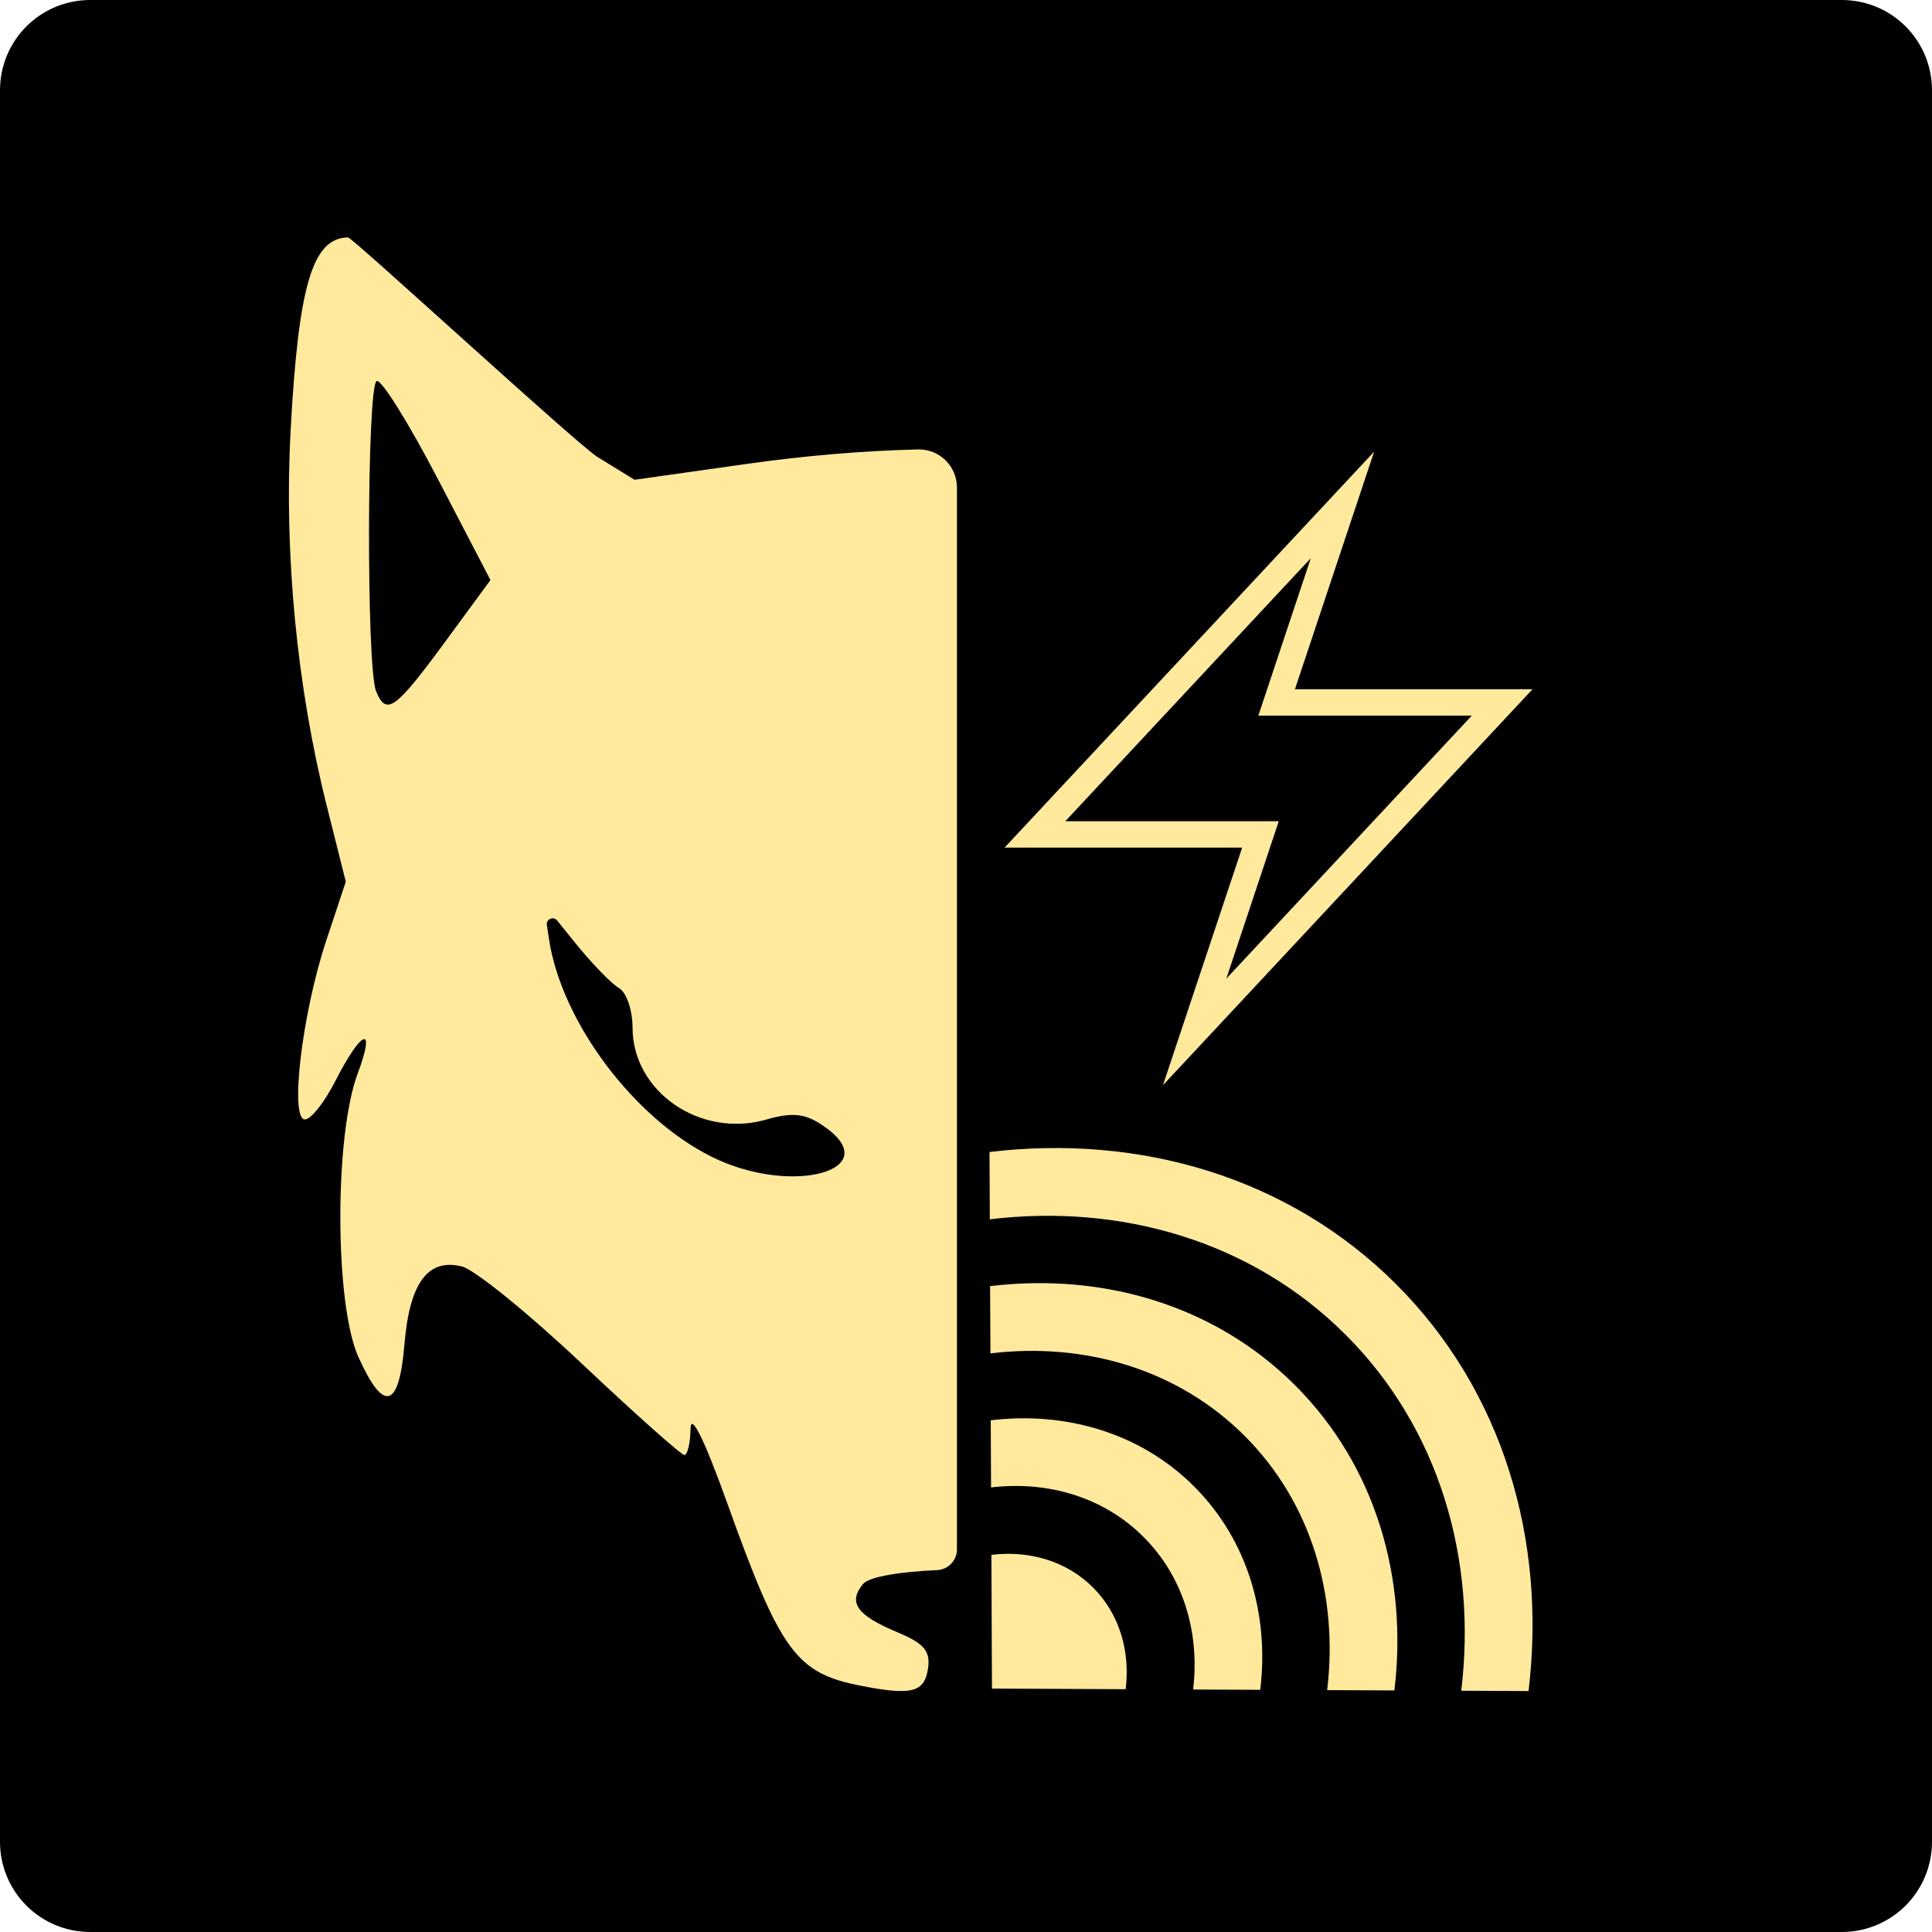
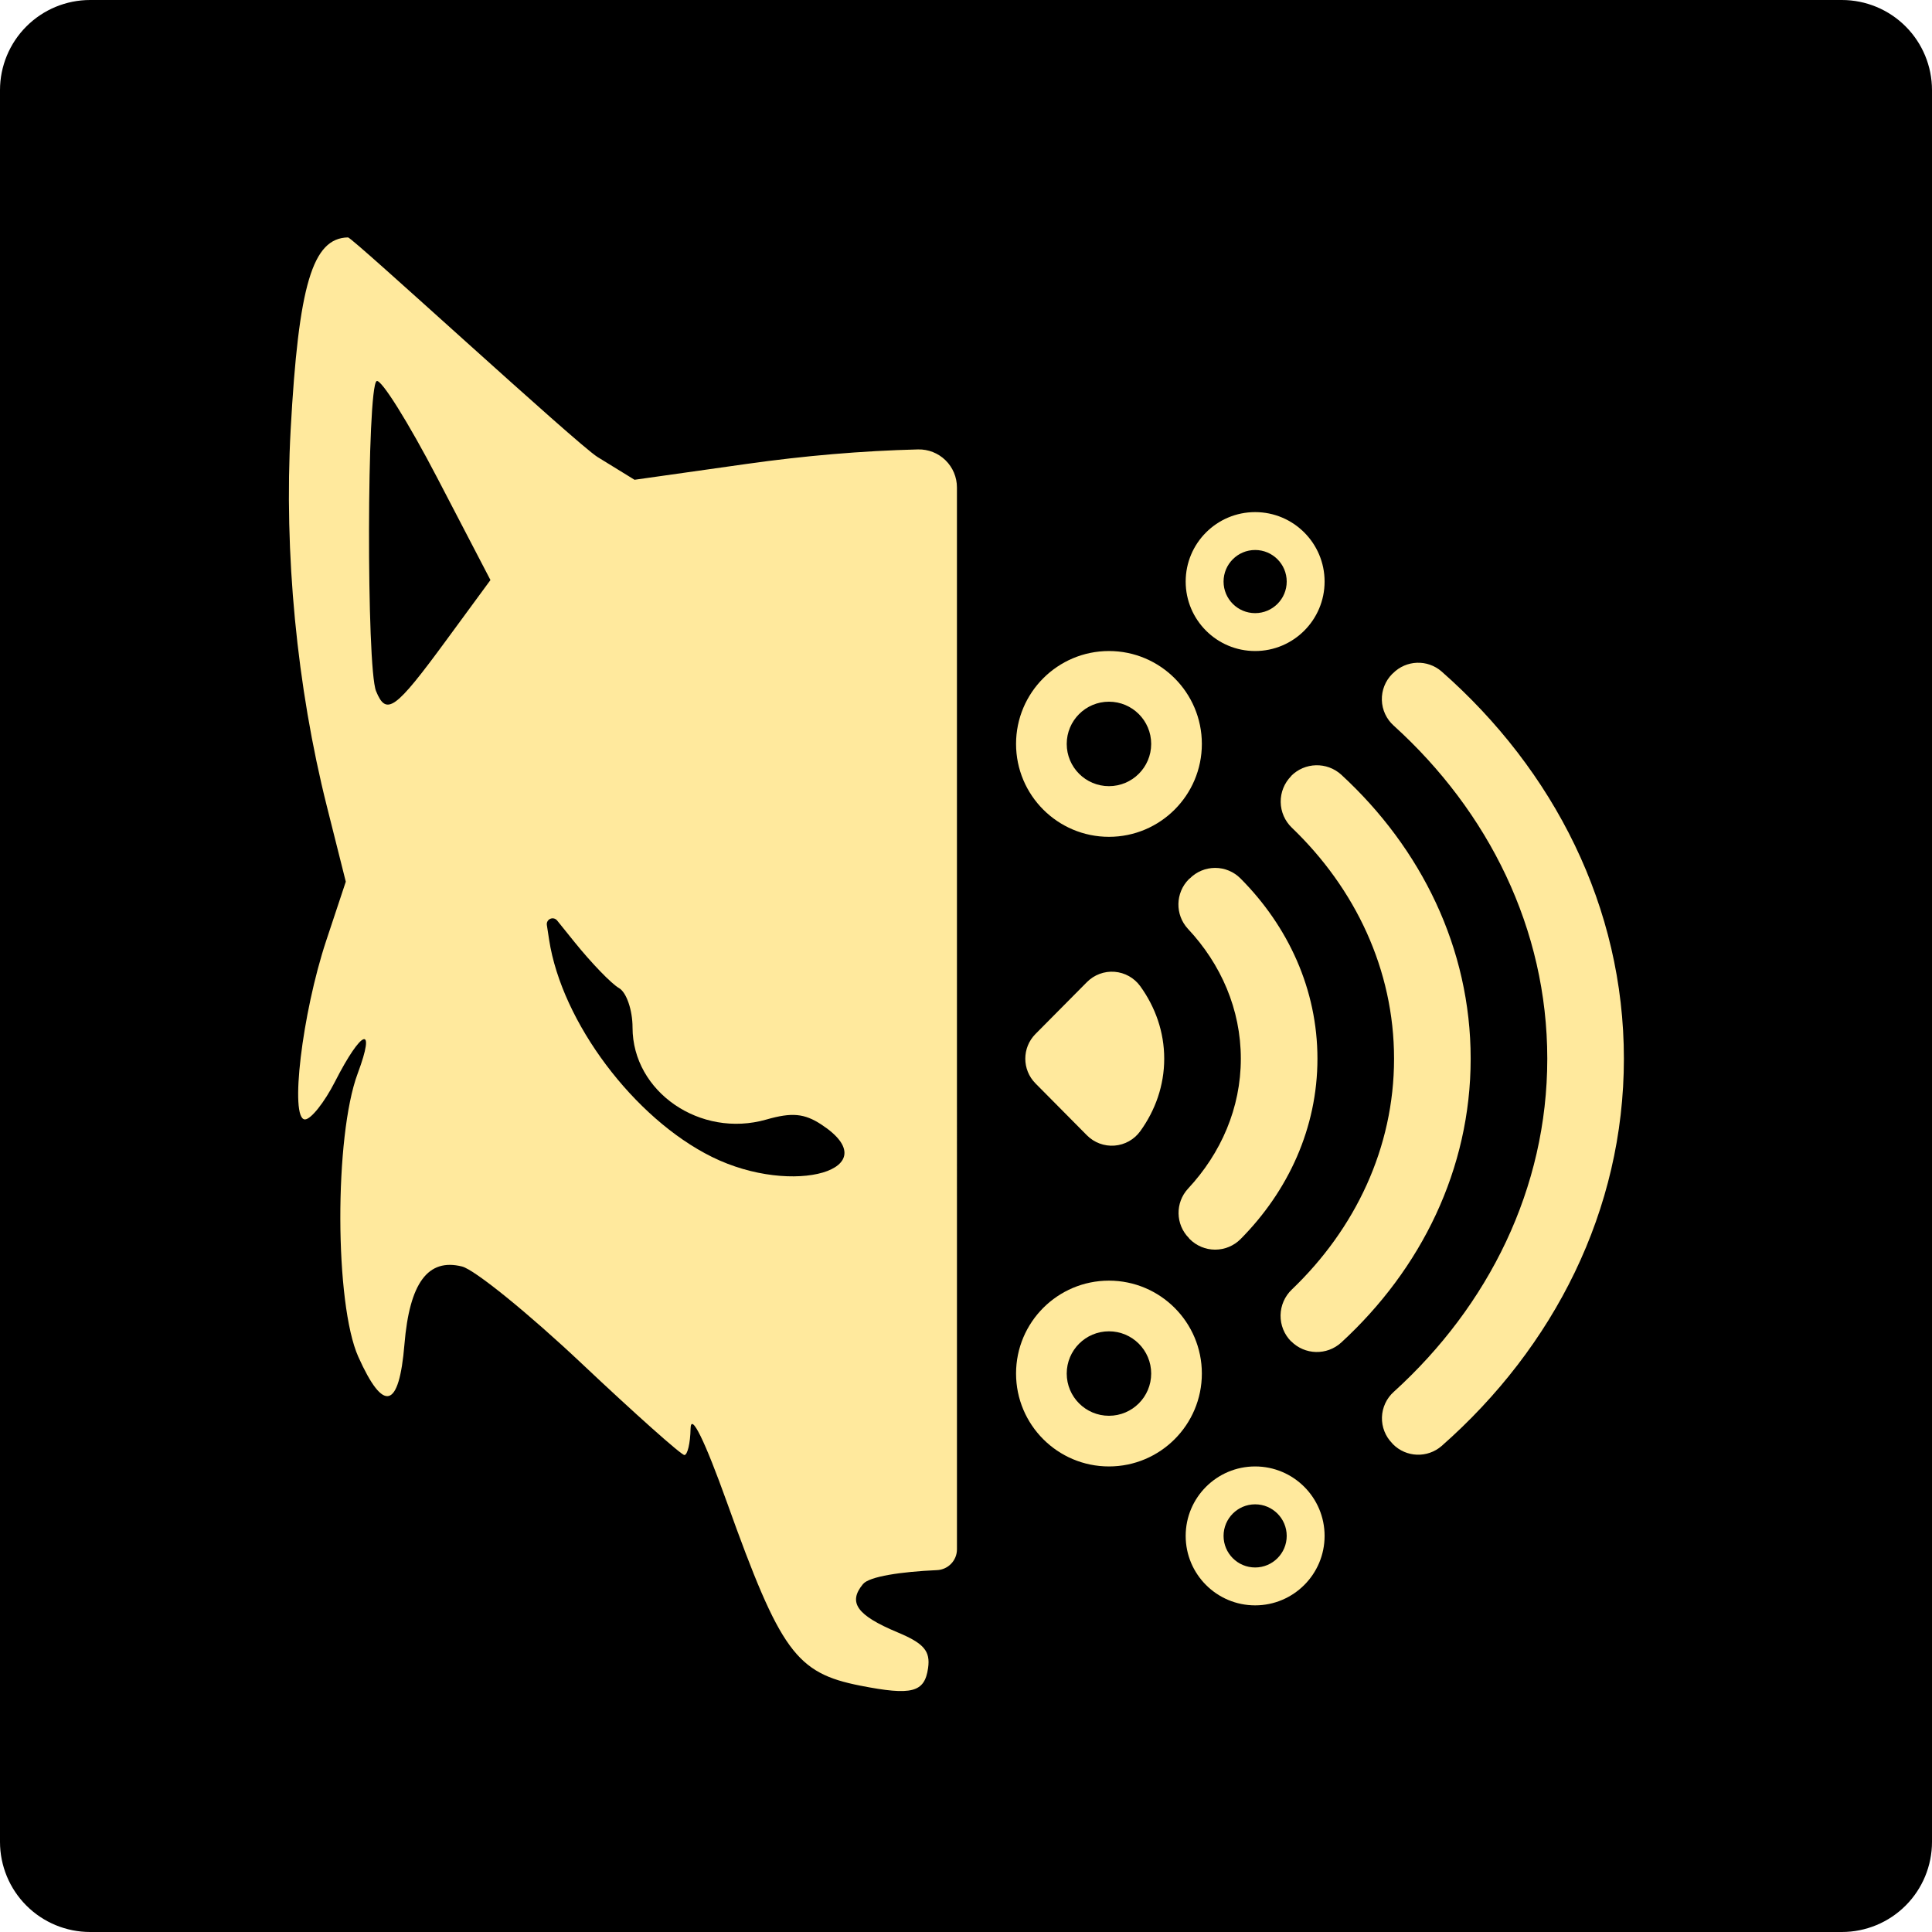
<svg xmlns="http://www.w3.org/2000/svg" width="100%" height="100%" viewBox="0 0 512 512" version="1.1" xml:space="preserve" style="fill-rule:evenodd;clip-rule:evenodd;stroke-linejoin:round;stroke-miterlimit:2;">
  <g transform="matrix(1,0,0,0.994175,-1,-0.994175)">
    <path d="M513,25.028C513,18.656 510.483,12.544 506.003,8.038C501.523,3.532 495.447,1 489.112,1L24.888,1C18.553,1 12.477,3.532 7.997,8.038C3.517,12.544 1,18.656 1,25.028L1,491.972C1,498.344 3.517,504.456 7.997,508.962C12.477,513.468 18.553,516 24.888,516L489.112,516C495.447,516 501.523,513.468 506.003,508.962C510.483,504.456 513,498.344 513,491.972L513,25.028Z" />
  </g>
  <g transform="matrix(1.00666,0,0,1.00666,-0.510043,-3.92416)">
    <g transform="matrix(1.68284,0,0,1.68284,-176.692,-232.608)">
-       <path id="path21" d="M255,382.906C255,384.649 253.629,386.084 251.888,386.164C246.268,386.415 241.289,387.156 240.305,388.342C237.906,391.232 239.341,393.237 245.711,395.899C249.835,397.622 250.863,398.825 250.483,401.486L250.483,401.486C249.938,405.312 247.954,405.827 239.88,404.238C229.833,402.26 227.39,398.909 219.053,375.658C215.519,365.804 213.376,361.452 213.328,364.033C213.285,366.302 212.849,368.158 212.36,368.158C211.87,368.158 204.65,361.725 196.316,353.863C187.981,346 179.55,339.163 177.579,338.668C172.247,337.33 169.366,341.219 168.569,350.832C167.73,360.949 165.306,361.61 161.353,352.801C157.646,344.543 157.587,318.273 161.253,308.472C164.152,300.719 161.892,301.538 157.698,309.76C156.043,313.004 153.932,315.658 153.006,315.658C150.581,315.658 152.553,299.065 156.331,287.686L159.392,278.465L156.432,266.686C151.724,247.952 149.713,227.05 150.765,207.781C152.003,185.098 154.184,177.783 159.74,177.681C160.422,177.668 195.601,210.081 198.78,212.037L204.561,215.594L222.03,213.124C231.186,211.83 240.057,211.07 248.919,210.845C250.519,210.81 252.065,211.422 253.209,212.541C254.352,213.66 254.997,215.192 254.997,216.792C255,244.821 255,362.086 255,382.906ZM216.664,321.519C229.438,327.842 244.414,323.421 233.794,316.462C231.122,314.712 229.17,314.533 225.186,315.676C214.863,318.636 204.25,311.339 204.25,301.28C204.25,298.545 203.294,295.767 202.126,295.107C200.958,294.447 197.827,291.208 195.167,287.908C195.167,287.908 193.751,286.15 192.451,284.538C192.193,284.218 191.752,284.111 191.376,284.277C191,284.443 190.782,284.84 190.845,285.247C191.033,286.472 191.201,287.565 191.201,287.565C193.182,300.433 204.466,315.481 216.664,321.519ZM164.126,248.657L164.126,248.657C165.733,252.583 167.114,251.59 175.002,240.844L182.022,231.28L173.725,215.344C169.161,206.579 164.881,199.745 164.214,200.158C162.684,201.103 162.605,244.942 164.126,248.657Z" style="fill:rgb(255,233,157);fill-rule:nonzero;" />
+       <path id="path21" d="M255,382.906C255,384.649 253.629,386.084 251.888,386.164C246.268,386.415 241.289,387.156 240.305,388.342C237.906,391.232 239.341,393.237 245.711,395.899C249.835,397.622 250.863,398.825 250.483,401.486C249.938,405.312 247.954,405.827 239.88,404.238C229.833,402.26 227.39,398.909 219.053,375.658C215.519,365.804 213.376,361.452 213.328,364.033C213.285,366.302 212.849,368.158 212.36,368.158C211.87,368.158 204.65,361.725 196.316,353.863C187.981,346 179.55,339.163 177.579,338.668C172.247,337.33 169.366,341.219 168.569,350.832C167.73,360.949 165.306,361.61 161.353,352.801C157.646,344.543 157.587,318.273 161.253,308.472C164.152,300.719 161.892,301.538 157.698,309.76C156.043,313.004 153.932,315.658 153.006,315.658C150.581,315.658 152.553,299.065 156.331,287.686L159.392,278.465L156.432,266.686C151.724,247.952 149.713,227.05 150.765,207.781C152.003,185.098 154.184,177.783 159.74,177.681C160.422,177.668 195.601,210.081 198.78,212.037L204.561,215.594L222.03,213.124C231.186,211.83 240.057,211.07 248.919,210.845C250.519,210.81 252.065,211.422 253.209,212.541C254.352,213.66 254.997,215.192 254.997,216.792C255,244.821 255,362.086 255,382.906ZM216.664,321.519C229.438,327.842 244.414,323.421 233.794,316.462C231.122,314.712 229.17,314.533 225.186,315.676C214.863,318.636 204.25,311.339 204.25,301.28C204.25,298.545 203.294,295.767 202.126,295.107C200.958,294.447 197.827,291.208 195.167,287.908C195.167,287.908 193.751,286.15 192.451,284.538C192.193,284.218 191.752,284.111 191.376,284.277C191,284.443 190.782,284.84 190.845,285.247C191.033,286.472 191.201,287.565 191.201,287.565C193.182,300.433 204.466,315.481 216.664,321.519ZM164.126,248.657C165.733,252.583 167.114,251.59 175.002,240.844L182.022,231.28L173.725,215.344C169.161,206.579 164.881,199.745 164.214,200.158C162.684,201.103 162.605,244.942 164.126,248.657Z" style="fill:rgb(255,233,157);fill-rule:nonzero;" />
    </g>
-     <g transform="matrix(5.91274,5.91274,-5.91274,5.91274,314.865,253.31)">
-       <path d="M4.504,13.572L2.999,12.083C5.2,9.278 8.412,7.5 12,7.5C15.588,7.5 18.8,9.279 21,12.083L19.496,13.572C17.661,11.234 14.984,9.75 12,9.75C9.016,9.75 6.339,11.234 4.504,13.572ZM12,14.25C13.791,14.25 15.397,15.141 16.498,16.543L18,15.055C16.533,13.186 14.392,12 12,12C9.608,12 7.467,13.186 6,15.055L7.502,16.543C8.603,15.141 10.209,14.25 12,14.25ZM12,16.5C10.804,16.5 9.742,17.102 9.01,18.036L12,21L14.99,18.037C14.258,17.102 13.196,16.5 12,16.5ZM12,5.25C16.179,5.25 19.927,7.328 22.495,10.601L24,9.11C21.065,5.371 16.783,3 12,3C7.217,3 2.935,5.371 -0,9.11L1.505,10.601C4.073,7.328 7.821,5.25 12,5.25Z" style="fill:rgb(255,233,157);fill-rule:nonzero;" />
+     <g transform="matrix(0.993384,0,0,0.993384,0.506669,3.8982)">
+       <path d="M410.046,280.565C410.046,314.931 394.472,346.067 369.356,368.858C367.438,370.58 366.309,373.014 366.233,375.591C366.158,378.168 367.142,380.663 368.957,382.495C369.005,382.582 369.073,382.65 369.14,382.718C372.643,386.254 378.288,386.465 382.045,383.201C411.809,357.001 430.349,320.742 430.349,280.565C430.349,240.388 411.809,204.129 382.031,177.945C378.283,174.688 372.65,174.898 369.155,178.426C369.073,178.48 369.005,178.548 368.938,178.616C367.118,180.453 366.131,182.955 366.207,185.54C366.283,188.124 367.415,190.564 369.339,192.291C394.472,215.062 410.046,246.199 410.046,280.565ZM342.365,219.36C340.504,217.584 339.434,215.134 339.397,212.561C339.36,209.988 340.359,207.508 342.168,205.679C342.143,205.654 342.143,205.654 342.144,205.653C345.769,201.989 351.638,201.835 355.451,205.303C376.638,224.814 389.742,251.304 389.742,280.565C389.742,309.828 376.629,336.319 355.425,355.801C351.627,359.256 345.78,359.103 342.167,355.454C342.146,355.474 342.145,355.473 342.145,355.473C340.328,353.638 339.326,351.149 339.363,348.568C339.399,345.986 340.473,343.527 342.341,341.745C359.135,325.672 369.439,304.184 369.439,280.565C369.439,256.946 359.136,235.458 342.365,219.36ZM328.833,280.565C328.833,293.648 323.564,305.637 314.845,315.001C311.405,318.723 311.505,324.494 315.073,328.095C315.121,328.198 315.196,328.274 315.271,328.35C317.054,330.15 319.481,331.164 322.015,331.168C324.548,331.171 326.978,330.164 328.766,328.369C341.408,315.612 349.136,298.906 349.136,280.565C349.136,262.223 341.408,245.517 328.738,232.789C326.957,231.001 324.538,229.998 322.015,230.002C319.492,230.005 317.075,231.015 315.299,232.807C315.196,232.856 315.121,232.932 315.045,233.008C311.464,236.623 311.363,242.417 314.817,246.155C323.564,255.492 328.833,267.482 328.833,280.565ZM308.529,280.565C308.529,273.47 306.182,266.898 302.179,261.351C300.578,259.142 298.088,257.747 295.369,257.537C292.649,257.327 289.975,258.323 288.054,260.26C283.891,264.457 278.545,269.85 274.408,274.023C270.817,277.645 270.817,283.485 274.407,287.108C278.543,291.281 283.887,296.674 288.047,300.872C289.967,302.81 292.642,303.807 295.362,303.598C298.082,303.388 300.572,301.995 302.174,299.787C306.18,294.237 308.529,287.662 308.529,280.565Z" style="fill:rgb(255,233,157);" />
    </g>
-     <g transform="matrix(6.94959,0,0,6.94959,251.068,122.794)">
-       <path d="M13,9L22,9L8,24L11,15L2,15L16,0L13,9ZM4.301,14L12.387,14L10.4,19.963L19.699,10L11.613,10L13.6,4.037L4.301,14Z" style="fill:rgb(255,233,157);" />
+     <g transform="matrix(1,0,0,1,0,-3.08565)">
+       <g transform="matrix(8.8934,0,0,8.8934,274.66,185.041)">
+         <path d="M2,-0.75C0.482,-0.75 -0.75,0.482 -0.75,2C-0.75,3.518 0.482,4.75 2,4.75C3.518,4.75 4.75,3.518 4.75,2C4.75,0.482 3.518,-0.75 2,-0.75ZM2,0.75C2.69,0.75 3.25,1.31 3.25,2C3.25,2.69 2.69,3.25 2,3.25C1.31,3.25 0.75,2.69 0.75,2C0.75,1.31 1.31,0.75 2,0.75Z" style="fill:rgb(255,233,157);" />
+       </g>
+       <g transform="matrix(6.64929,0,0,6.64929,317.632,146.787)">
+         <path d="M2,-0.75C0.482,-0.75 -0.75,0.482 -0.75,2C-0.75,3.518 0.482,4.75 2,4.75C3.518,4.75 4.75,3.518 4.75,2C4.75,0.482 3.518,-0.75 2,-0.75ZM2,0.75C2.69,0.75 3.25,1.31 3.25,2C3.25,2.69 2.69,3.25 2,3.25C1.31,3.25 0.75,2.69 0.75,2C0.75,1.31 1.31,0.75 2,0.75Z" style="fill:rgb(255,233,157);" />
+       </g>
+       <g transform="matrix(8.8934,1.08913e-15,1.08913e-15,-8.8934,274.66,386.365)">
+         <path d="M2,-0.75C0.482,-0.75 -0.75,0.482 -0.75,2C-0.75,3.518 0.482,4.75 2,4.75C3.518,4.75 4.75,3.518 4.75,2C4.75,0.482 3.518,-0.75 2,-0.75ZM2,0.75C2.69,0.75 3.25,1.31 3.25,2C3.25,2.69 2.69,3.25 2,3.25C1.31,3.25 0.75,2.69 0.75,2C0.75,1.31 1.31,0.75 2,0.75Z" style="fill:rgb(255,233,157);" />
+       </g>
+       <g transform="matrix(6.64929,8.14303e-16,8.14303e-16,-6.64929,317.632,424.619)">
+         <path d="M2,-0.75C0.482,-0.75 -0.75,0.482 -0.75,2C-0.75,3.518 0.482,4.75 2,4.75C3.518,4.75 4.75,3.518 4.75,2C4.75,0.482 3.518,-0.75 2,-0.75ZM2,0.75C2.69,0.75 3.25,1.31 3.25,2C3.25,2.69 2.69,3.25 2,3.25C1.31,3.25 0.75,2.69 0.75,2C0.75,1.31 1.31,0.75 2,0.75Z" style="fill:rgb(255,233,157);" />
+       </g>
    </g>
  </g>
</svg>
